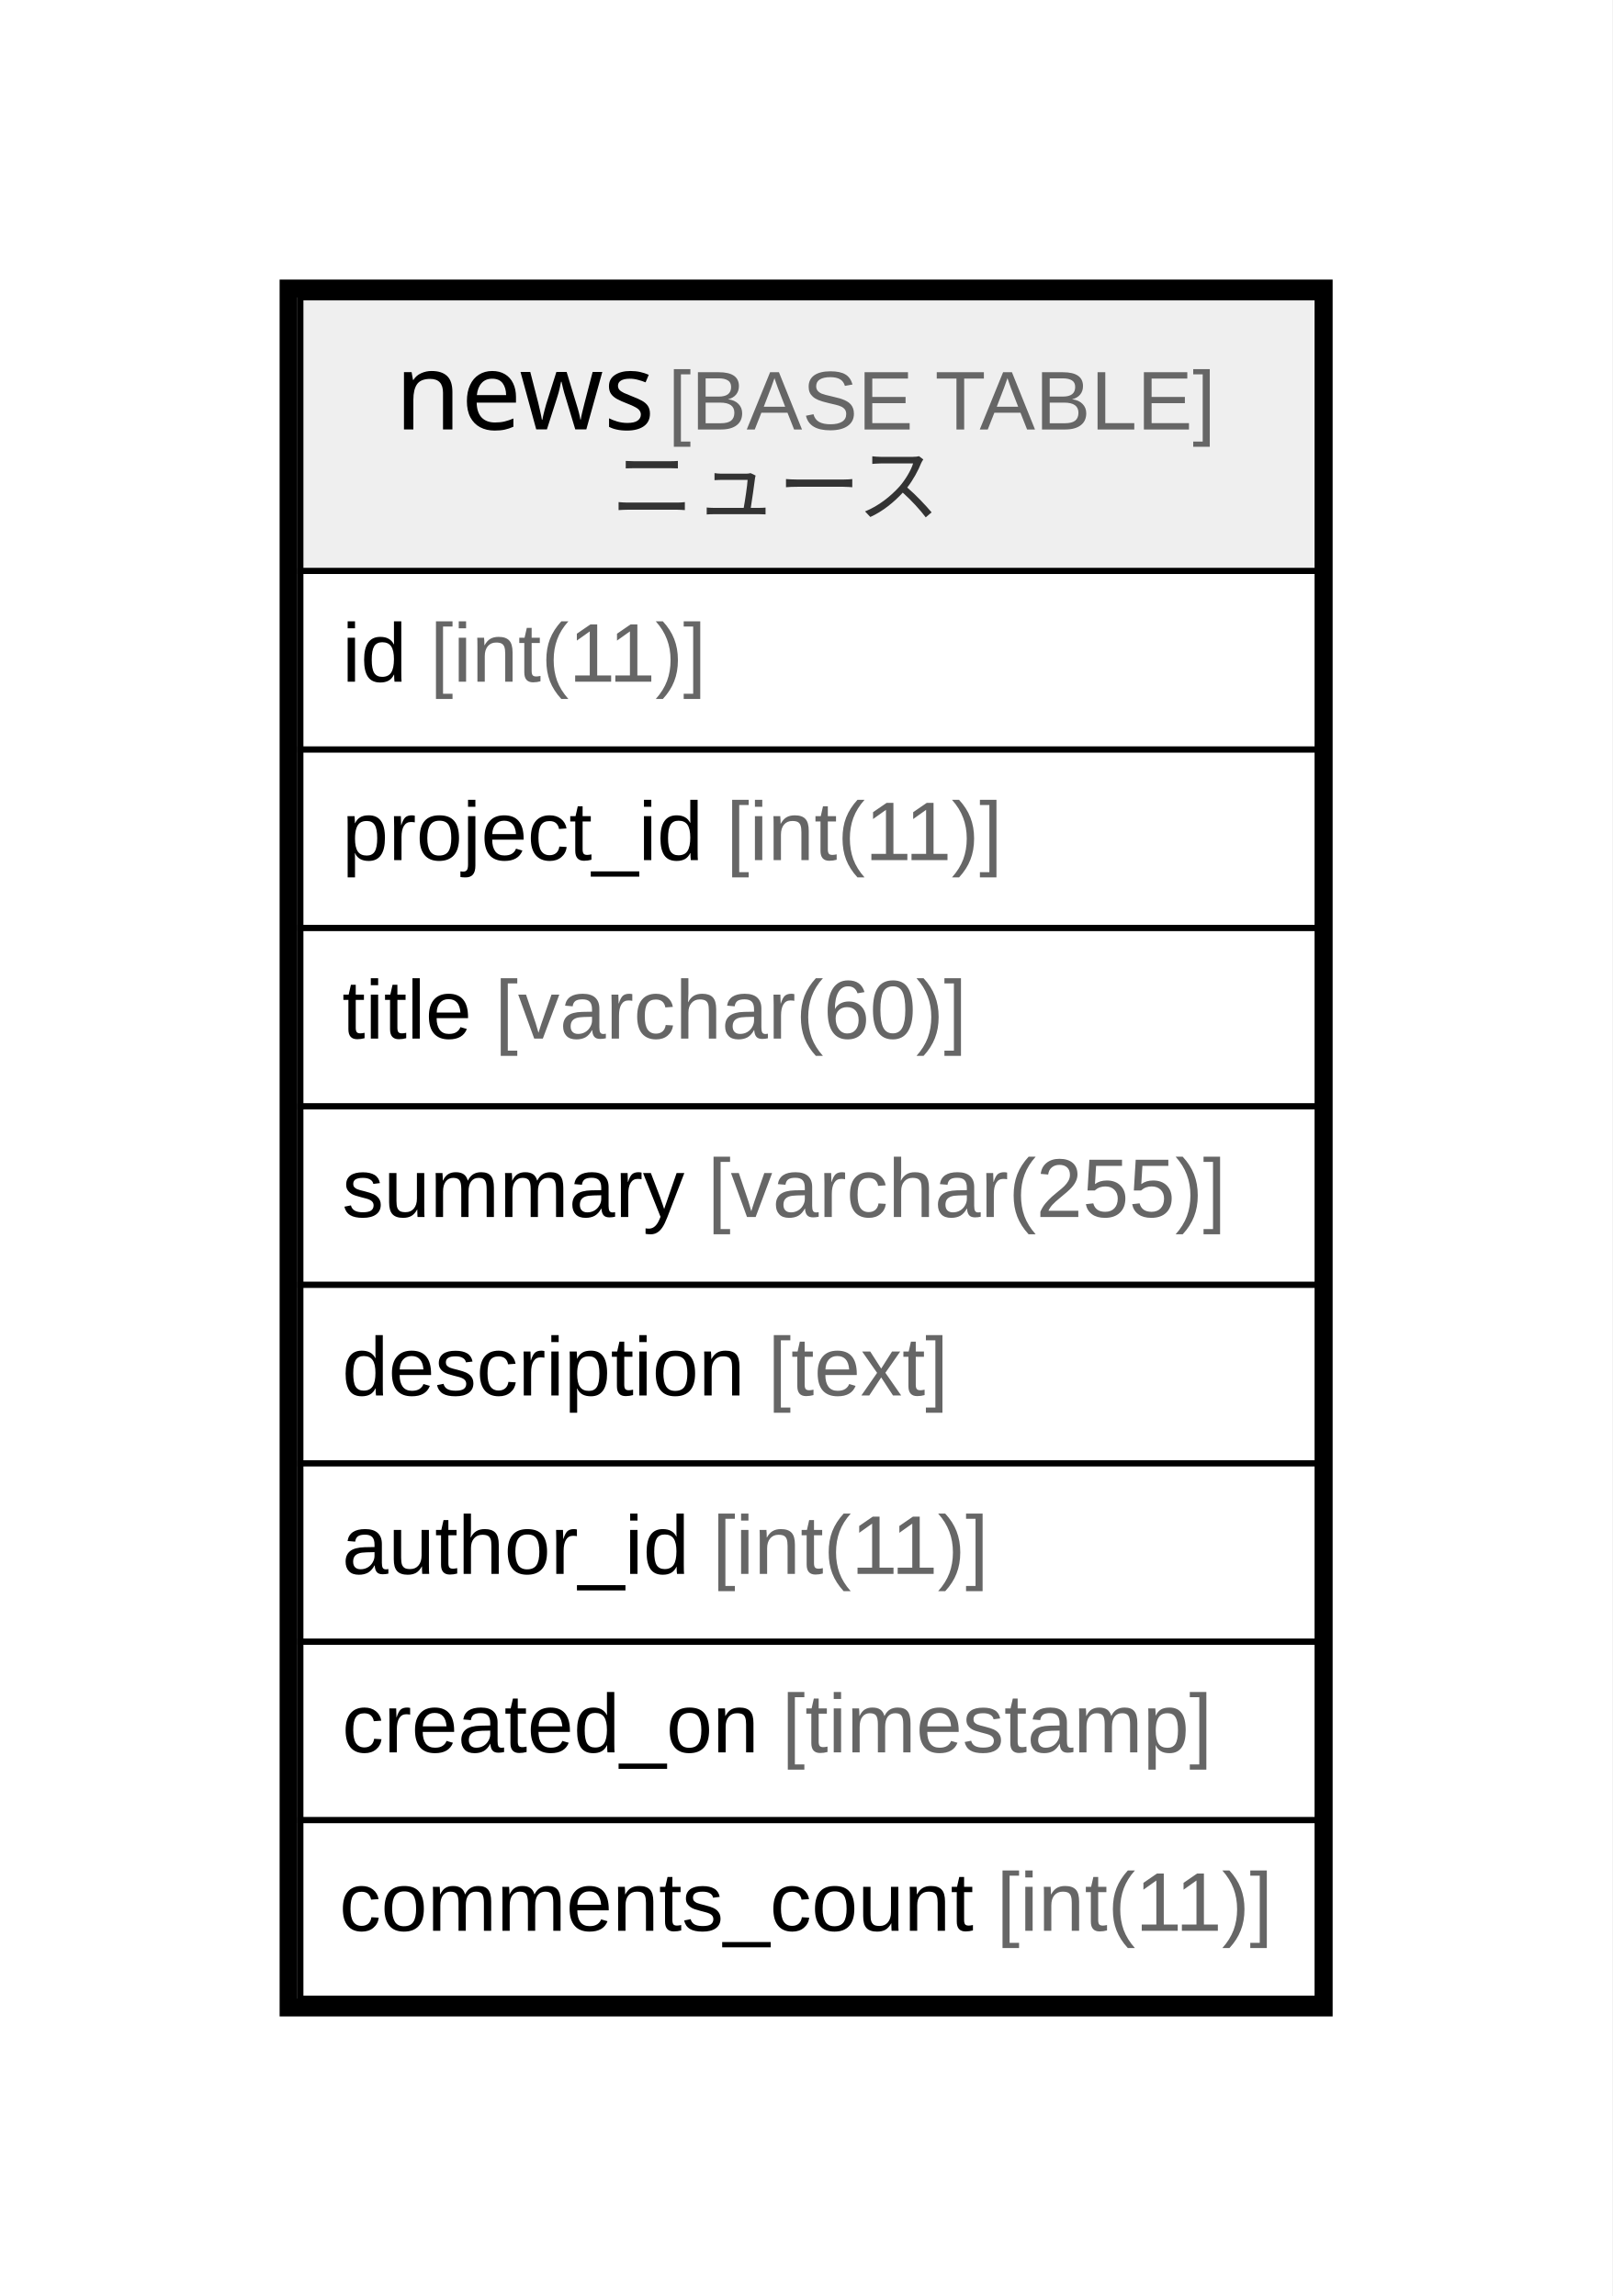
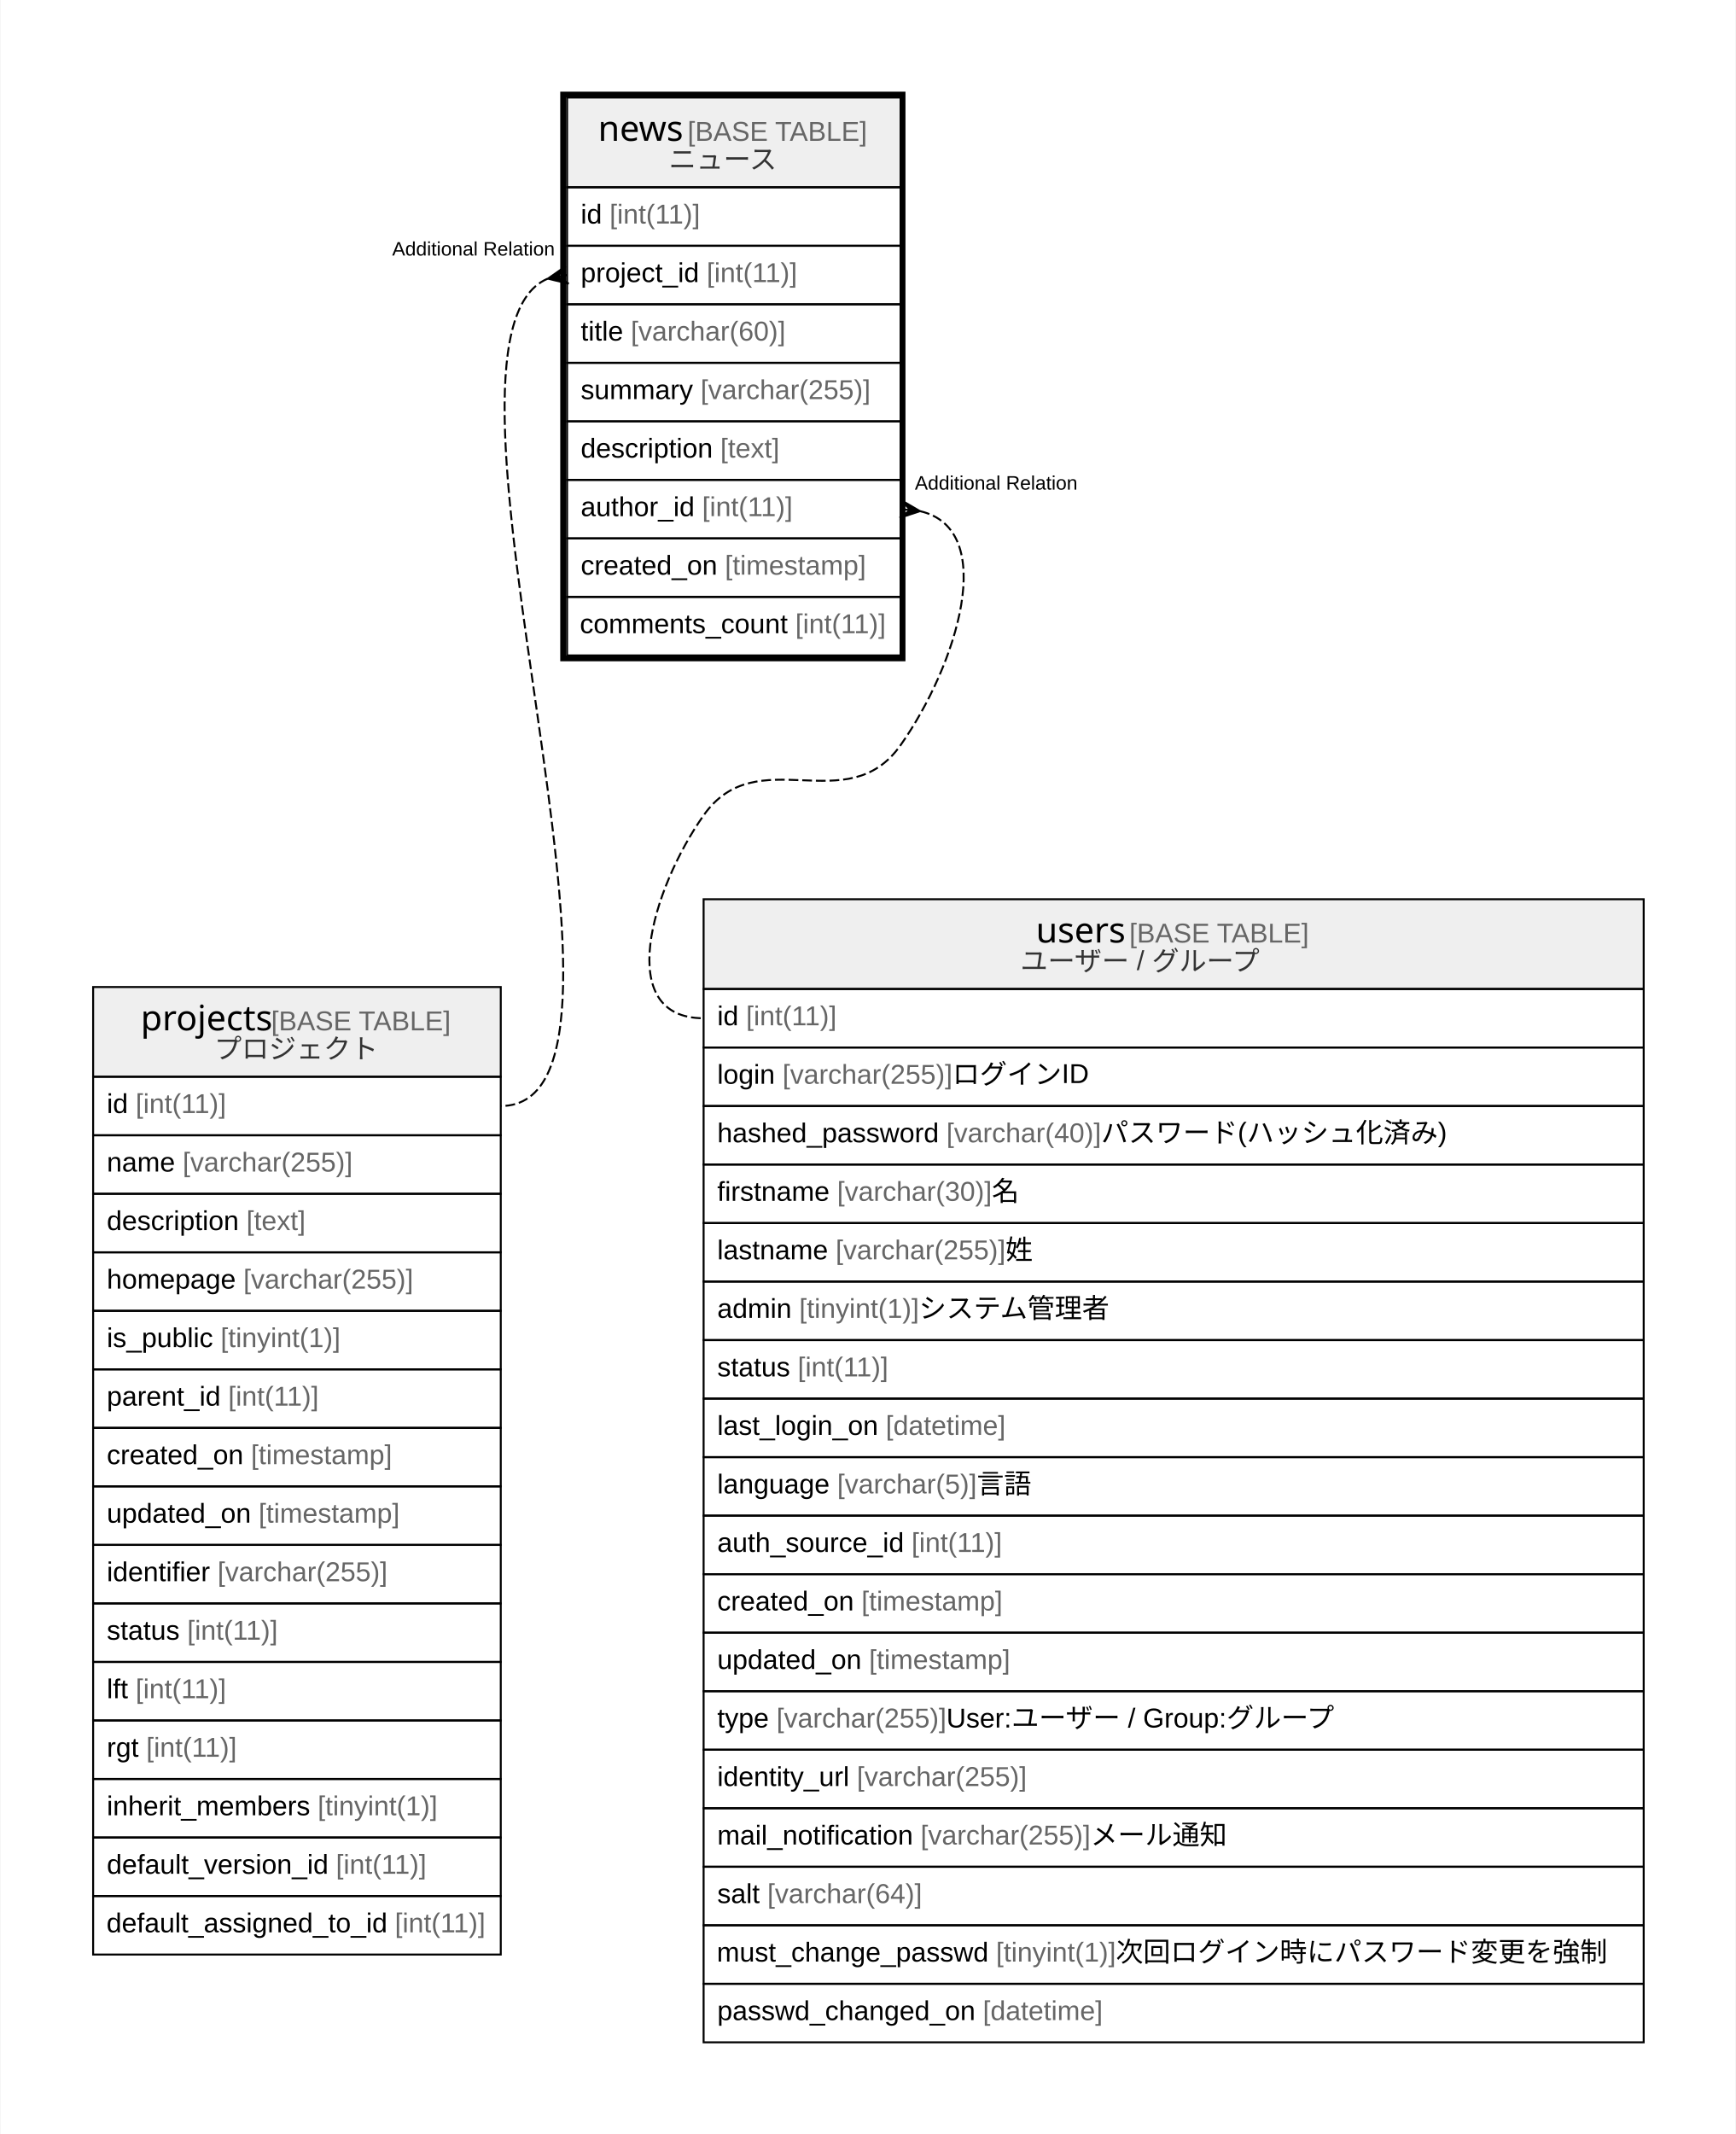
- <svg xmlns="http://www.w3.org/2000/svg" width="271pt" height="386pt" viewBox="0.00 0.00 271.00 386.00">
-   <g id="graph0" class="graph" transform="scale(1 1) rotate(0) translate(4 382)">
-     <polygon fill="#ffffff" stroke="transparent" points="-4,4 -4,-382 267,-382 267,4 -4,4" />
+ <svg xmlns="http://www.w3.org/2000/svg" width="890pt" height="1094pt" viewBox="0.00 0.00 889.50 1094.00">
+   <g id="graph0" class="graph" transform="scale(1 1) rotate(0) translate(4 1090)">
+     <polygon fill="#ffffff" stroke="transparent" points="-4,4 -4,-1090 885.5,-1090 885.5,4 -4,4" />
    <g id="node1" class="node">
-       <polygon fill="#efefef" stroke="transparent" points="46.5,-286 46.5,-332 217.5,-332 217.5,-286 46.5,-286" />
-       <polygon fill="none" stroke="#000000" points="46.5,-286 46.5,-332 217.5,-332 217.5,-286 46.5,-286" />
-       <text text-anchor="start" x="62.37" y="-309.8" font-family="Arial Bold" font-size="18.00" fill="#000000">news</text>
-       <text text-anchor="start" x="104.376" y="-309.8" font-family="Arial" font-size="14.00" fill="#000000"> </text>
-       <text text-anchor="start" x="108.267" y="-309.8" font-family="Arial" font-size="14.00" fill="#666666">[BASE TABLE]</text>
-       <text text-anchor="start" x="98.695" y="-295.4" font-family="Arial" font-size="14.00" fill="#333333">ニュース</text>
-       <polygon fill="none" stroke="#000000" points="46.5,-256 46.5,-286 217.5,-286 217.5,-256 46.5,-256" />
-       <text text-anchor="start" x="53.5" y="-267.4" font-family="Arial" font-size="14.00" fill="#000000">id </text>
-       <text text-anchor="start" x="68.28" y="-267.4" font-family="Arial" font-size="14.00" fill="#666666">[int(11)]</text>
-       <polygon fill="none" stroke="#000000" points="46.5,-226 46.5,-256 217.5,-256 217.5,-226 46.5,-226" />
-       <text text-anchor="start" x="53.5" y="-237.4" font-family="Arial" font-size="14.00" fill="#000000">project_id </text>
-       <text text-anchor="start" x="118.068" y="-237.4" font-family="Arial" font-size="14.00" fill="#666666">[int(11)]</text>
-       <polygon fill="none" stroke="#000000" points="46.5,-196 46.5,-226 217.5,-226 217.5,-196 46.5,-196" />
-       <text text-anchor="start" x="53.5" y="-207.4" font-family="Arial" font-size="14.00" fill="#000000">title </text>
-       <text text-anchor="start" x="79.168" y="-207.4" font-family="Arial" font-size="14.00" fill="#666666">[varchar(60)]</text>
-       <polygon fill="none" stroke="#000000" points="46.5,-166 46.5,-196 217.5,-196 217.5,-166 46.5,-166" />
-       <text text-anchor="start" x="53.5" y="-177.4" font-family="Arial" font-size="14.00" fill="#000000">summary </text>
-       <text text-anchor="start" x="114.938" y="-177.4" font-family="Arial" font-size="14.00" fill="#666666">[varchar(255)]</text>
-       <polygon fill="none" stroke="#000000" points="46.5,-136 46.5,-166 217.5,-166 217.5,-136 46.5,-136" />
-       <text text-anchor="start" x="53.5" y="-147.4" font-family="Arial" font-size="14.00" fill="#000000">description </text>
-       <text text-anchor="start" x="125.068" y="-147.4" font-family="Arial" font-size="14.00" fill="#666666">[text]</text>
-       <polygon fill="none" stroke="#000000" points="46.5,-106 46.5,-136 217.5,-136 217.5,-106 46.5,-106" />
-       <text text-anchor="start" x="53.5" y="-117.4" font-family="Arial" font-size="14.00" fill="#000000">author_id </text>
-       <text text-anchor="start" x="115.744" y="-117.4" font-family="Arial" font-size="14.00" fill="#666666">[int(11)]</text>
-       <polygon fill="none" stroke="#000000" points="46.5,-76 46.5,-106 217.5,-106 217.5,-76 46.5,-76" />
-       <text text-anchor="start" x="53.5" y="-87.4" font-family="Arial" font-size="14.00" fill="#000000">created_on </text>
-       <text text-anchor="start" x="127.42" y="-87.4" font-family="Arial" font-size="14.00" fill="#666666">[timestamp]</text>
-       <polygon fill="none" stroke="#000000" points="46.5,-46 46.5,-76 217.5,-76 217.5,-46 46.5,-46" />
-       <text text-anchor="start" x="53.041" y="-57.4" font-family="Arial" font-size="14.00" fill="#000000">comments_count </text>
-       <text text-anchor="start" x="163.512" y="-57.4" font-family="Arial" font-size="14.00" fill="#666666">[int(11)]</text>
-       <polygon fill="none" stroke="#000000" stroke-width="3" points="44.5,-44.5 44.5,-333.5 218.5,-333.5 218.5,-44.5 44.5,-44.5" />
+       <polygon fill="#efefef" stroke="transparent" points="286.5,-994 286.5,-1040 457.5,-1040 457.5,-994 286.5,-994" />
+       <polygon fill="none" stroke="#000000" points="286.5,-994 286.5,-1040 457.5,-1040 457.5,-994 286.5,-994" />
+       <text text-anchor="start" x="302.37" y="-1017.8" font-family="Arial Bold" font-size="18.00" fill="#000000">news</text>
+       <text text-anchor="start" x="344.376" y="-1017.8" font-family="Arial" font-size="14.00" fill="#000000"> </text>
+       <text text-anchor="start" x="348.267" y="-1017.8" font-family="Arial" font-size="14.00" fill="#666666">[BASE TABLE]</text>
+       <text text-anchor="start" x="338.695" y="-1003.4" font-family="Arial" font-size="14.00" fill="#333333">ニュース</text>
+       <polygon fill="none" stroke="#000000" points="286.5,-964 286.5,-994 457.5,-994 457.5,-964 286.5,-964" />
+       <text text-anchor="start" x="293.5" y="-975.4" font-family="Arial" font-size="14.00" fill="#000000">id </text>
+       <text text-anchor="start" x="308.28" y="-975.4" font-family="Arial" font-size="14.00" fill="#666666">[int(11)]</text>
+       <polygon fill="none" stroke="#000000" points="286.5,-934 286.5,-964 457.5,-964 457.5,-934 286.5,-934" />
+       <text text-anchor="start" x="293.5" y="-945.4" font-family="Arial" font-size="14.00" fill="#000000">project_id </text>
+       <text text-anchor="start" x="358.068" y="-945.4" font-family="Arial" font-size="14.00" fill="#666666">[int(11)]</text>
+       <polygon fill="none" stroke="#000000" points="286.5,-904 286.5,-934 457.5,-934 457.5,-904 286.5,-904" />
+       <text text-anchor="start" x="293.5" y="-915.4" font-family="Arial" font-size="14.00" fill="#000000">title </text>
+       <text text-anchor="start" x="319.168" y="-915.4" font-family="Arial" font-size="14.00" fill="#666666">[varchar(60)]</text>
+       <polygon fill="none" stroke="#000000" points="286.5,-874 286.5,-904 457.5,-904 457.5,-874 286.5,-874" />
+       <text text-anchor="start" x="293.5" y="-885.4" font-family="Arial" font-size="14.00" fill="#000000">summary </text>
+       <text text-anchor="start" x="354.938" y="-885.4" font-family="Arial" font-size="14.00" fill="#666666">[varchar(255)]</text>
+       <polygon fill="none" stroke="#000000" points="286.5,-844 286.5,-874 457.5,-874 457.5,-844 286.5,-844" />
+       <text text-anchor="start" x="293.5" y="-855.4" font-family="Arial" font-size="14.00" fill="#000000">description </text>
+       <text text-anchor="start" x="365.068" y="-855.4" font-family="Arial" font-size="14.00" fill="#666666">[text]</text>
+       <polygon fill="none" stroke="#000000" points="286.5,-814 286.5,-844 457.5,-844 457.5,-814 286.5,-814" />
+       <text text-anchor="start" x="293.5" y="-825.4" font-family="Arial" font-size="14.00" fill="#000000">author_id </text>
+       <text text-anchor="start" x="355.744" y="-825.4" font-family="Arial" font-size="14.00" fill="#666666">[int(11)]</text>
+       <polygon fill="none" stroke="#000000" points="286.5,-784 286.5,-814 457.5,-814 457.5,-784 286.5,-784" />
+       <text text-anchor="start" x="293.5" y="-795.4" font-family="Arial" font-size="14.00" fill="#000000">created_on </text>
+       <text text-anchor="start" x="367.42" y="-795.4" font-family="Arial" font-size="14.00" fill="#666666">[timestamp]</text>
+       <polygon fill="none" stroke="#000000" points="286.5,-754 286.5,-784 457.5,-784 457.5,-754 286.5,-754" />
+       <text text-anchor="start" x="293.041" y="-765.4" font-family="Arial" font-size="14.00" fill="#000000">comments_count </text>
+       <text text-anchor="start" x="403.512" y="-765.4" font-family="Arial" font-size="14.00" fill="#666666">[int(11)]</text>
+       <polygon fill="none" stroke="#000000" stroke-width="3" points="284.5,-752.5 284.5,-1041.5 458.5,-1041.5 458.5,-752.5 284.5,-752.5" />
+     </g>
+     <g id="node2" class="node">
+       <polygon fill="#efefef" stroke="transparent" points="43.5,-538 43.5,-584 252.5,-584 252.5,-538 43.5,-538" />
+       <polygon fill="none" stroke="#000000" points="43.5,-538 43.5,-584 252.5,-584 252.5,-538 43.5,-538" />
+       <text text-anchor="start" x="67.87" y="-561.8" font-family="Arial Bold" font-size="18.00" fill="#000000">projects</text>
+       <text text-anchor="start" x="130.877" y="-561.8" font-family="Arial" font-size="14.00" fill="#000000"> </text>
+       <text text-anchor="start" x="134.767" y="-561.8" font-family="Arial" font-size="14.00" fill="#666666">[BASE TABLE]</text>
+       <text text-anchor="start" x="105.627" y="-547.4" font-family="Arial" font-size="14.00" fill="#333333">プロジェクト</text>
+       <polygon fill="none" stroke="#000000" points="43.5,-508 43.5,-538 252.5,-538 252.5,-508 43.5,-508" />
+       <text text-anchor="start" x="50.5" y="-519.4" font-family="Arial" font-size="14.00" fill="#000000">id </text>
+       <text text-anchor="start" x="65.28" y="-519.4" font-family="Arial" font-size="14.00" fill="#666666">[int(11)]</text>
+       <polygon fill="none" stroke="#000000" points="43.5,-478 43.5,-508 252.5,-508 252.5,-478 43.5,-478" />
+       <text text-anchor="start" x="50.5" y="-489.4" font-family="Arial" font-size="14.00" fill="#000000">name </text>
+       <text text-anchor="start" x="89.399" y="-489.4" font-family="Arial" font-size="14.00" fill="#666666">[varchar(255)]</text>
+       <polygon fill="none" stroke="#000000" points="43.5,-448 43.5,-478 252.5,-478 252.5,-448 43.5,-448" />
+       <text text-anchor="start" x="50.5" y="-459.4" font-family="Arial" font-size="14.00" fill="#000000">description </text>
+       <text text-anchor="start" x="122.068" y="-459.4" font-family="Arial" font-size="14.00" fill="#666666">[text]</text>
+       <polygon fill="none" stroke="#000000" points="43.5,-418 43.5,-448 252.5,-448 252.5,-418 43.5,-418" />
+       <text text-anchor="start" x="50.5" y="-429.4" font-family="Arial" font-size="14.00" fill="#000000">homepage </text>
+       <text text-anchor="start" x="120.529" y="-429.4" font-family="Arial" font-size="14.00" fill="#666666">[varchar(255)]</text>
+       <polygon fill="none" stroke="#000000" points="43.5,-388 43.5,-418 252.5,-418 252.5,-388 43.5,-388" />
+       <text text-anchor="start" x="50.5" y="-399.4" font-family="Arial" font-size="14.00" fill="#000000">is_public </text>
+       <text text-anchor="start" x="108.841" y="-399.4" font-family="Arial" font-size="14.00" fill="#666666">[tinyint(1)]</text>
+       <polygon fill="none" stroke="#000000" points="43.5,-358 43.5,-388 252.5,-388 252.5,-358 43.5,-358" />
+       <text text-anchor="start" x="50.5" y="-369.4" font-family="Arial" font-size="14.00" fill="#000000">parent_id </text>
+       <text text-anchor="start" x="112.744" y="-369.4" font-family="Arial" font-size="14.00" fill="#666666">[int(11)]</text>
+       <polygon fill="none" stroke="#000000" points="43.5,-328 43.5,-358 252.5,-358 252.5,-328 43.5,-328" />
+       <text text-anchor="start" x="50.5" y="-339.4" font-family="Arial" font-size="14.00" fill="#000000">created_on </text>
+       <text text-anchor="start" x="124.42" y="-339.4" font-family="Arial" font-size="14.00" fill="#666666">[timestamp]</text>
+       <polygon fill="none" stroke="#000000" points="43.5,-298 43.5,-328 252.5,-328 252.5,-298 43.5,-298" />
+       <text text-anchor="start" x="50.5" y="-309.4" font-family="Arial" font-size="14.00" fill="#000000">updated_on </text>
+       <text text-anchor="start" x="128.325" y="-309.4" font-family="Arial" font-size="14.00" fill="#666666">[timestamp]</text>
+       <polygon fill="none" stroke="#000000" points="43.5,-268 43.5,-298 252.5,-298 252.5,-268 43.5,-268" />
+       <text text-anchor="start" x="50.5" y="-279.4" font-family="Arial" font-size="14.00" fill="#000000">identifier </text>
+       <text text-anchor="start" x="107.283" y="-279.4" font-family="Arial" font-size="14.00" fill="#666666">[varchar(255)]</text>
+       <polygon fill="none" stroke="#000000" points="43.5,-238 43.5,-268 252.5,-268 252.5,-238 43.5,-238" />
+       <text text-anchor="start" x="50.5" y="-249.4" font-family="Arial" font-size="14.00" fill="#000000">status </text>
+       <text text-anchor="start" x="91.737" y="-249.4" font-family="Arial" font-size="14.00" fill="#666666">[int(11)]</text>
+       <polygon fill="none" stroke="#000000" points="43.5,-208 43.5,-238 252.5,-238 252.5,-208 43.5,-208" />
+       <text text-anchor="start" x="50.5" y="-219.4" font-family="Arial" font-size="14.00" fill="#000000">lft </text>
+       <text text-anchor="start" x="65.278" y="-219.4" font-family="Arial" font-size="14.00" fill="#666666">[int(11)]</text>
+       <polygon fill="none" stroke="#000000" points="43.5,-178 43.5,-208 252.5,-208 252.5,-178 43.5,-178" />
+       <text text-anchor="start" x="50.5" y="-189.4" font-family="Arial" font-size="14.00" fill="#000000">rgt </text>
+       <text text-anchor="start" x="70.724" y="-189.4" font-family="Arial" font-size="14.00" fill="#666666">[int(11)]</text>
+       <polygon fill="none" stroke="#000000" points="43.5,-148 43.5,-178 252.5,-178 252.5,-148 43.5,-148" />
+       <text text-anchor="start" x="50.5" y="-159.4" font-family="Arial" font-size="14.00" fill="#000000">inherit_members </text>
+       <text text-anchor="start" x="158.615" y="-159.4" font-family="Arial" font-size="14.00" fill="#666666">[tinyint(1)]</text>
+       <polygon fill="none" stroke="#000000" points="43.5,-118 43.5,-148 252.5,-148 252.5,-118 43.5,-118" />
+       <text text-anchor="start" x="50.5" y="-129.4" font-family="Arial" font-size="14.00" fill="#000000">default_version_id </text>
+       <text text-anchor="start" x="167.978" y="-129.4" font-family="Arial" font-size="14.00" fill="#666666">[int(11)]</text>
+       <polygon fill="none" stroke="#000000" points="43.5,-88 43.5,-118 252.5,-118 252.5,-88 43.5,-88" />
+       <text text-anchor="start" x="50.357" y="-99.4" font-family="Arial" font-size="14.00" fill="#000000">default_assigned_to_id </text>
+       <text text-anchor="start" x="198.196" y="-99.4" font-family="Arial" font-size="14.00" fill="#666666">[int(11)]</text>
+     </g>
+     <g id="edge1" class="edge">
+       <path fill="none" stroke="#000000" stroke-dasharray="5,2" d="M276.49,-947.101C203.332,-916.369 343.758,-523 252.5,-523" />
+       <polygon fill="#000000" stroke="#000000" points="276.675,-947.136 285.661,-953.421 281.588,-948.068 286.5,-949 286.5,-949 286.5,-949 281.588,-948.068 287.339,-944.579 276.675,-947.136 276.675,-947.136" />
+       <text text-anchor="start" x="196.825" y="-959" font-family="Arial" font-size="10.00" fill="#000000">Additional Relation</text>
+     </g>
+     <g id="node3" class="node">
+       <polygon fill="#efefef" stroke="transparent" points="356.5,-583 356.5,-629 838.5,-629 838.5,-583 356.5,-583" />
+       <polygon fill="none" stroke="#000000" points="356.5,-583 356.5,-629 838.5,-629 838.5,-583 356.5,-583" />
+       <text text-anchor="start" x="526.871" y="-606.8" font-family="Arial Bold" font-size="18.00" fill="#000000">users</text>
+       <text text-anchor="start" x="570.875" y="-606.8" font-family="Arial" font-size="14.00" fill="#000000"> </text>
+       <text text-anchor="start" x="574.766" y="-606.8" font-family="Arial" font-size="14.00" fill="#666666">[BASE TABLE]</text>
+       <text text-anchor="start" x="518.956" y="-592.4" font-family="Arial" font-size="14.00" fill="#333333">ユーザー / グループ</text>
+       <polygon fill="none" stroke="#000000" points="356.5,-553 356.5,-583 838.5,-583 838.5,-553 356.5,-553" />
+       <text text-anchor="start" x="363.5" y="-564.4" font-family="Arial" font-size="14.00" fill="#000000">id </text>
+       <text text-anchor="start" x="378.28" y="-564.4" font-family="Arial" font-size="14.00" fill="#666666">[int(11)]</text>
+       <polygon fill="none" stroke="#000000" points="356.5,-523 356.5,-553 838.5,-553 838.5,-523 356.5,-523" />
+       <text text-anchor="start" x="363.5" y="-534.4" font-family="Arial" font-size="14.00" fill="#000000">login </text>
+       <text text-anchor="start" x="396.952" y="-534.4" font-family="Arial" font-size="14.00" fill="#666666">[varchar(255)]</text>
+       <text text-anchor="start" x="484.071" y="-534.4" font-family="Arial" font-size="14.00" fill="#000000"> ログインID</text>
+       <polygon fill="none" stroke="#000000" points="356.5,-493 356.5,-523 838.5,-523 838.5,-493 356.5,-493" />
+       <text text-anchor="start" x="363.5" y="-504.4" font-family="Arial" font-size="14.00" fill="#000000">hashed_password </text>
+       <text text-anchor="start" x="480.984" y="-504.4" font-family="Arial" font-size="14.00" fill="#666666">[varchar(40)]</text>
+       <text text-anchor="start" x="560.32" y="-504.4" font-family="Arial" font-size="14.00" fill="#000000"> パスワード(ハッシュ化済み)</text>
+       <polygon fill="none" stroke="#000000" points="356.5,-463 356.5,-493 838.5,-493 838.5,-463 356.5,-463" />
+       <text text-anchor="start" x="363.5" y="-474.4" font-family="Arial" font-size="14.00" fill="#000000">firstname </text>
+       <text text-anchor="start" x="424.947" y="-474.4" font-family="Arial" font-size="14.00" fill="#666666">[varchar(30)]</text>
+       <text text-anchor="start" x="504.284" y="-474.4" font-family="Arial" font-size="14.00" fill="#000000"> 名</text>
+       <polygon fill="none" stroke="#000000" points="356.5,-433 356.5,-463 838.5,-463 838.5,-433 356.5,-433" />
+       <text text-anchor="start" x="363.5" y="-444.4" font-family="Arial" font-size="14.00" fill="#000000">lastname </text>
+       <text text-anchor="start" x="424.179" y="-444.4" font-family="Arial" font-size="14.00" fill="#666666">[varchar(255)]</text>
+       <text text-anchor="start" x="511.298" y="-444.4" font-family="Arial" font-size="14.00" fill="#000000"> 姓</text>
+       <polygon fill="none" stroke="#000000" points="356.5,-403 356.5,-433 838.5,-433 838.5,-403 356.5,-403" />
+       <text text-anchor="start" x="363.5" y="-414.4" font-family="Arial" font-size="14.00" fill="#000000">admin </text>
+       <text text-anchor="start" x="405.506" y="-414.4" font-family="Arial" font-size="14.00" fill="#666666">[tinyint(1)]</text>
+       <text text-anchor="start" x="466.95" y="-414.4" font-family="Arial" font-size="14.00" fill="#000000"> システム管理者</text>
+       <polygon fill="none" stroke="#000000" points="356.5,-373 356.5,-403 838.5,-403 838.5,-373 356.5,-373" />
+       <text text-anchor="start" x="363.5" y="-384.4" font-family="Arial" font-size="14.00" fill="#000000">status </text>
+       <text text-anchor="start" x="404.737" y="-384.4" font-family="Arial" font-size="14.00" fill="#666666">[int(11)]</text>
+       <polygon fill="none" stroke="#000000" points="356.5,-343 356.5,-373 838.5,-373 838.5,-343 356.5,-343" />
+       <text text-anchor="start" x="363.5" y="-354.4" font-family="Arial" font-size="14.00" fill="#000000">last_login_on </text>
+       <text text-anchor="start" x="449.862" y="-354.4" font-family="Arial" font-size="14.00" fill="#666666">[datetime]</text>
+       <polygon fill="none" stroke="#000000" points="356.5,-313 356.5,-343 838.5,-343 838.5,-313 356.5,-313" />
+       <text text-anchor="start" x="363.5" y="-324.4" font-family="Arial" font-size="14.00" fill="#000000">language </text>
+       <text text-anchor="start" x="424.975" y="-324.4" font-family="Arial" font-size="14.00" fill="#666666">[varchar(5)]</text>
+       <text text-anchor="start" x="496.529" y="-324.4" font-family="Arial" font-size="14.00" fill="#000000"> 言語</text>
+       <polygon fill="none" stroke="#000000" points="356.5,-283 356.5,-313 838.5,-313 838.5,-283 356.5,-283" />
+       <text text-anchor="start" x="363.5" y="-294.4" font-family="Arial" font-size="14.00" fill="#000000">auth_source_id </text>
+       <text text-anchor="start" x="463.092" y="-294.4" font-family="Arial" font-size="14.00" fill="#666666">[int(11)]</text>
+       <polygon fill="none" stroke="#000000" points="356.5,-253 356.5,-283 838.5,-283 838.5,-253 356.5,-253" />
+       <text text-anchor="start" x="363.5" y="-264.4" font-family="Arial" font-size="14.00" fill="#000000">created_on </text>
+       <text text-anchor="start" x="437.42" y="-264.4" font-family="Arial" font-size="14.00" fill="#666666">[timestamp]</text>
+       <polygon fill="none" stroke="#000000" points="356.5,-223 356.5,-253 838.5,-253 838.5,-223 356.5,-223" />
+       <text text-anchor="start" x="363.5" y="-234.4" font-family="Arial" font-size="14.00" fill="#000000">updated_on </text>
+       <text text-anchor="start" x="441.325" y="-234.4" font-family="Arial" font-size="14.00" fill="#666666">[timestamp]</text>
+       <polygon fill="none" stroke="#000000" points="356.5,-193 356.5,-223 838.5,-223 838.5,-193 356.5,-193" />
+       <text text-anchor="start" x="363.5" y="-204.4" font-family="Arial" font-size="14.00" fill="#000000">type </text>
+       <text text-anchor="start" x="393.846" y="-204.4" font-family="Arial" font-size="14.00" fill="#666666">[varchar(255)]</text>
+       <text text-anchor="start" x="480.966" y="-204.4" font-family="Arial" font-size="14.00" fill="#000000"> User:ユーザー / Group:グループ</text>
+       <polygon fill="none" stroke="#000000" points="356.5,-163 356.5,-193 838.5,-193 838.5,-163 356.5,-163" />
+       <text text-anchor="start" x="363.5" y="-174.4" font-family="Arial" font-size="14.00" fill="#000000">identity_url </text>
+       <text text-anchor="start" x="435.065" y="-174.4" font-family="Arial" font-size="14.00" fill="#666666">[varchar(255)]</text>
+       <polygon fill="none" stroke="#000000" points="356.5,-133 356.5,-163 838.5,-163 838.5,-133 356.5,-133" />
+       <text text-anchor="start" x="363.5" y="-144.4" font-family="Arial" font-size="14.00" fill="#000000">mail_notification </text>
+       <text text-anchor="start" x="467.734" y="-144.4" font-family="Arial" font-size="14.00" fill="#666666">[varchar(255)]</text>
+       <text text-anchor="start" x="554.853" y="-144.4" font-family="Arial" font-size="14.00" fill="#000000"> メール通知</text>
+       <polygon fill="none" stroke="#000000" points="356.5,-103 356.5,-133 838.5,-133 838.5,-103 356.5,-103" />
+       <text text-anchor="start" x="363.5" y="-114.4" font-family="Arial" font-size="14.00" fill="#000000">salt </text>
+       <text text-anchor="start" x="389.17" y="-114.4" font-family="Arial" font-size="14.00" fill="#666666">[varchar(64)]</text>
+       <polygon fill="none" stroke="#000000" points="356.5,-73 356.5,-103 838.5,-103 838.5,-73 356.5,-73" />
+       <text text-anchor="start" x="363.265" y="-84.4" font-family="Arial" font-size="14.00" fill="#000000">must_change_passwd </text>
+       <text text-anchor="start" x="506.422" y="-84.4" font-family="Arial" font-size="14.00" fill="#666666">[tinyint(1)]</text>
+       <text text-anchor="start" x="567.866" y="-84.4" font-family="Arial" font-size="14.00" fill="#000000"> 次回ログイン時にパスワード変更を強制</text>
+       <polygon fill="none" stroke="#000000" points="356.5,-43 356.5,-73 838.5,-73 838.5,-43 356.5,-43" />
+       <text text-anchor="start" x="363.5" y="-54.4" font-family="Arial" font-size="14.00" fill="#000000">passwd_changed_on </text>
+       <text text-anchor="start" x="499.671" y="-54.4" font-family="Arial" font-size="14.00" fill="#666666">[datetime]</text>
+     </g>
+     <g id="edge2" class="edge">
+       <path fill="none" stroke="#000000" stroke-dasharray="5,2" d="M467.477,-827.955C508.124,-818.62 486.374,-748.945 457.5,-708 430.036,-669.055 383.964,-710.945 356.5,-672 329.862,-634.226 310.278,-568 356.5,-568" />
+       <polygon fill="#000000" stroke="#000000" points="467.446,-827.958 457.031,-824.524 462.473,-828.479 457.5,-829 457.5,-829 457.5,-829 462.473,-828.479 457.969,-833.476 467.446,-827.958 467.446,-827.958" />
+       <text text-anchor="start" x="464.825" y="-839" font-family="Arial" font-size="10.00" fill="#000000">Additional Relation</text>
    </g>
  </g>
</svg>
